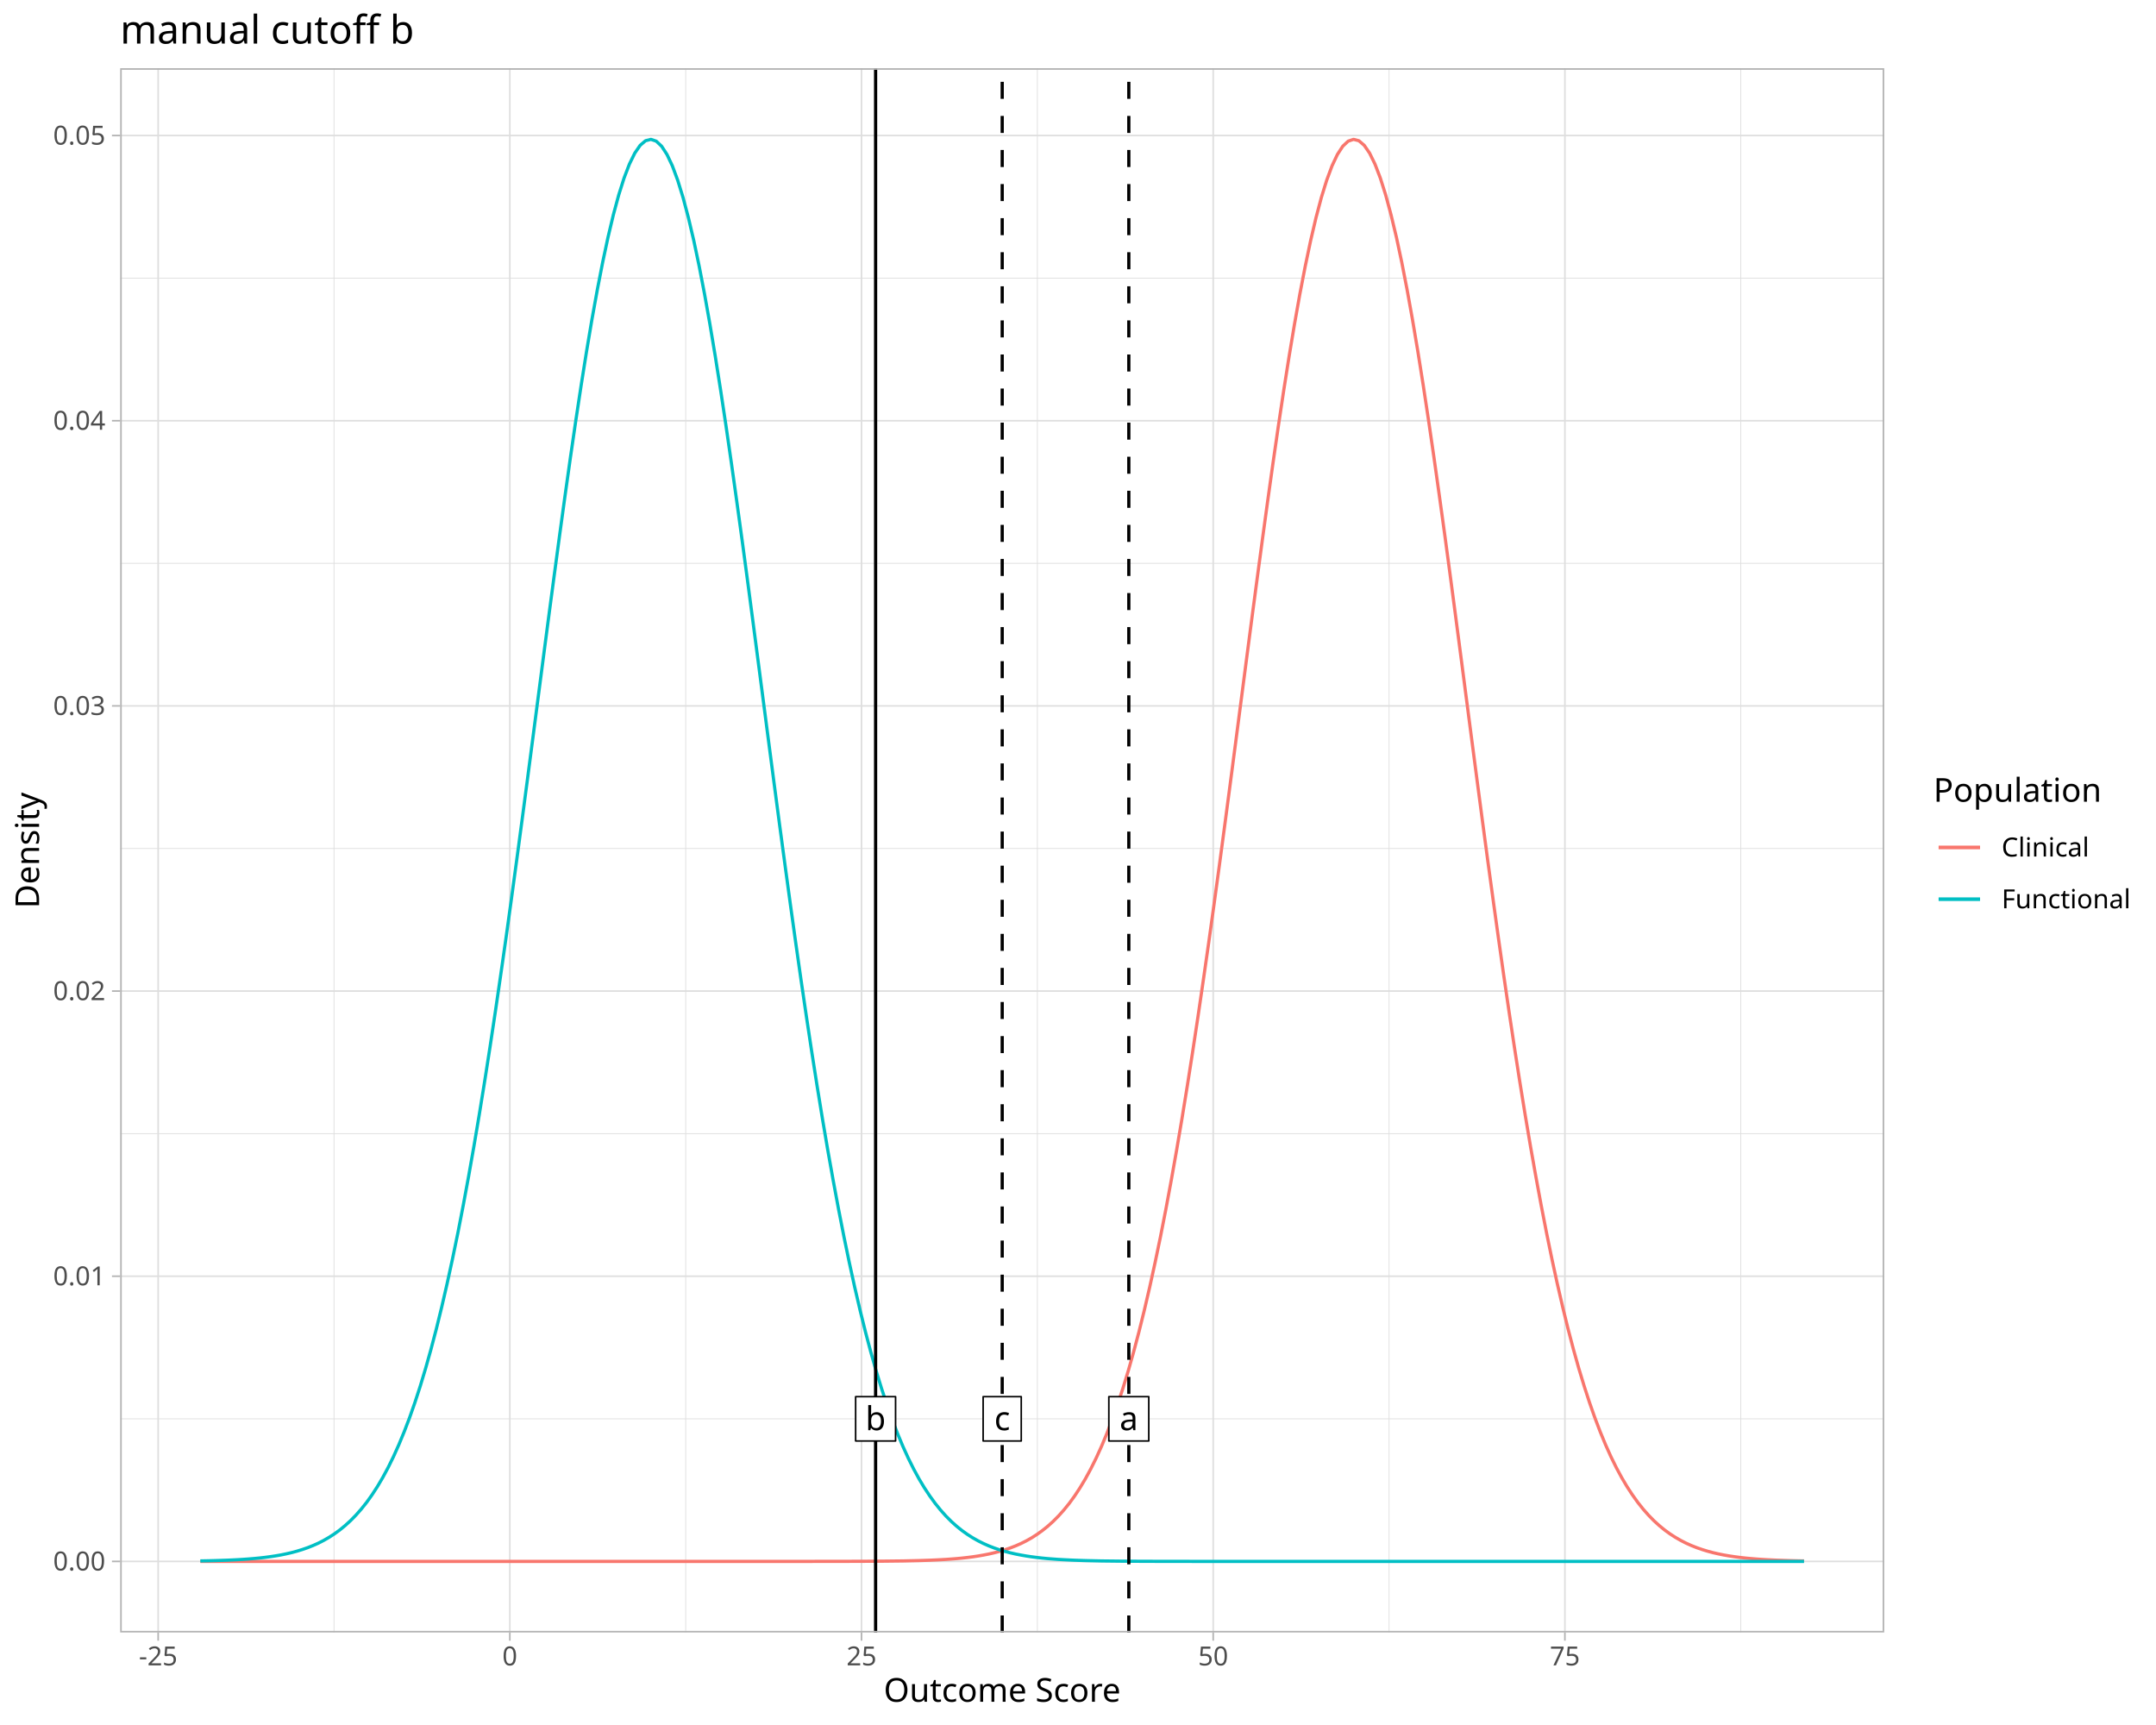
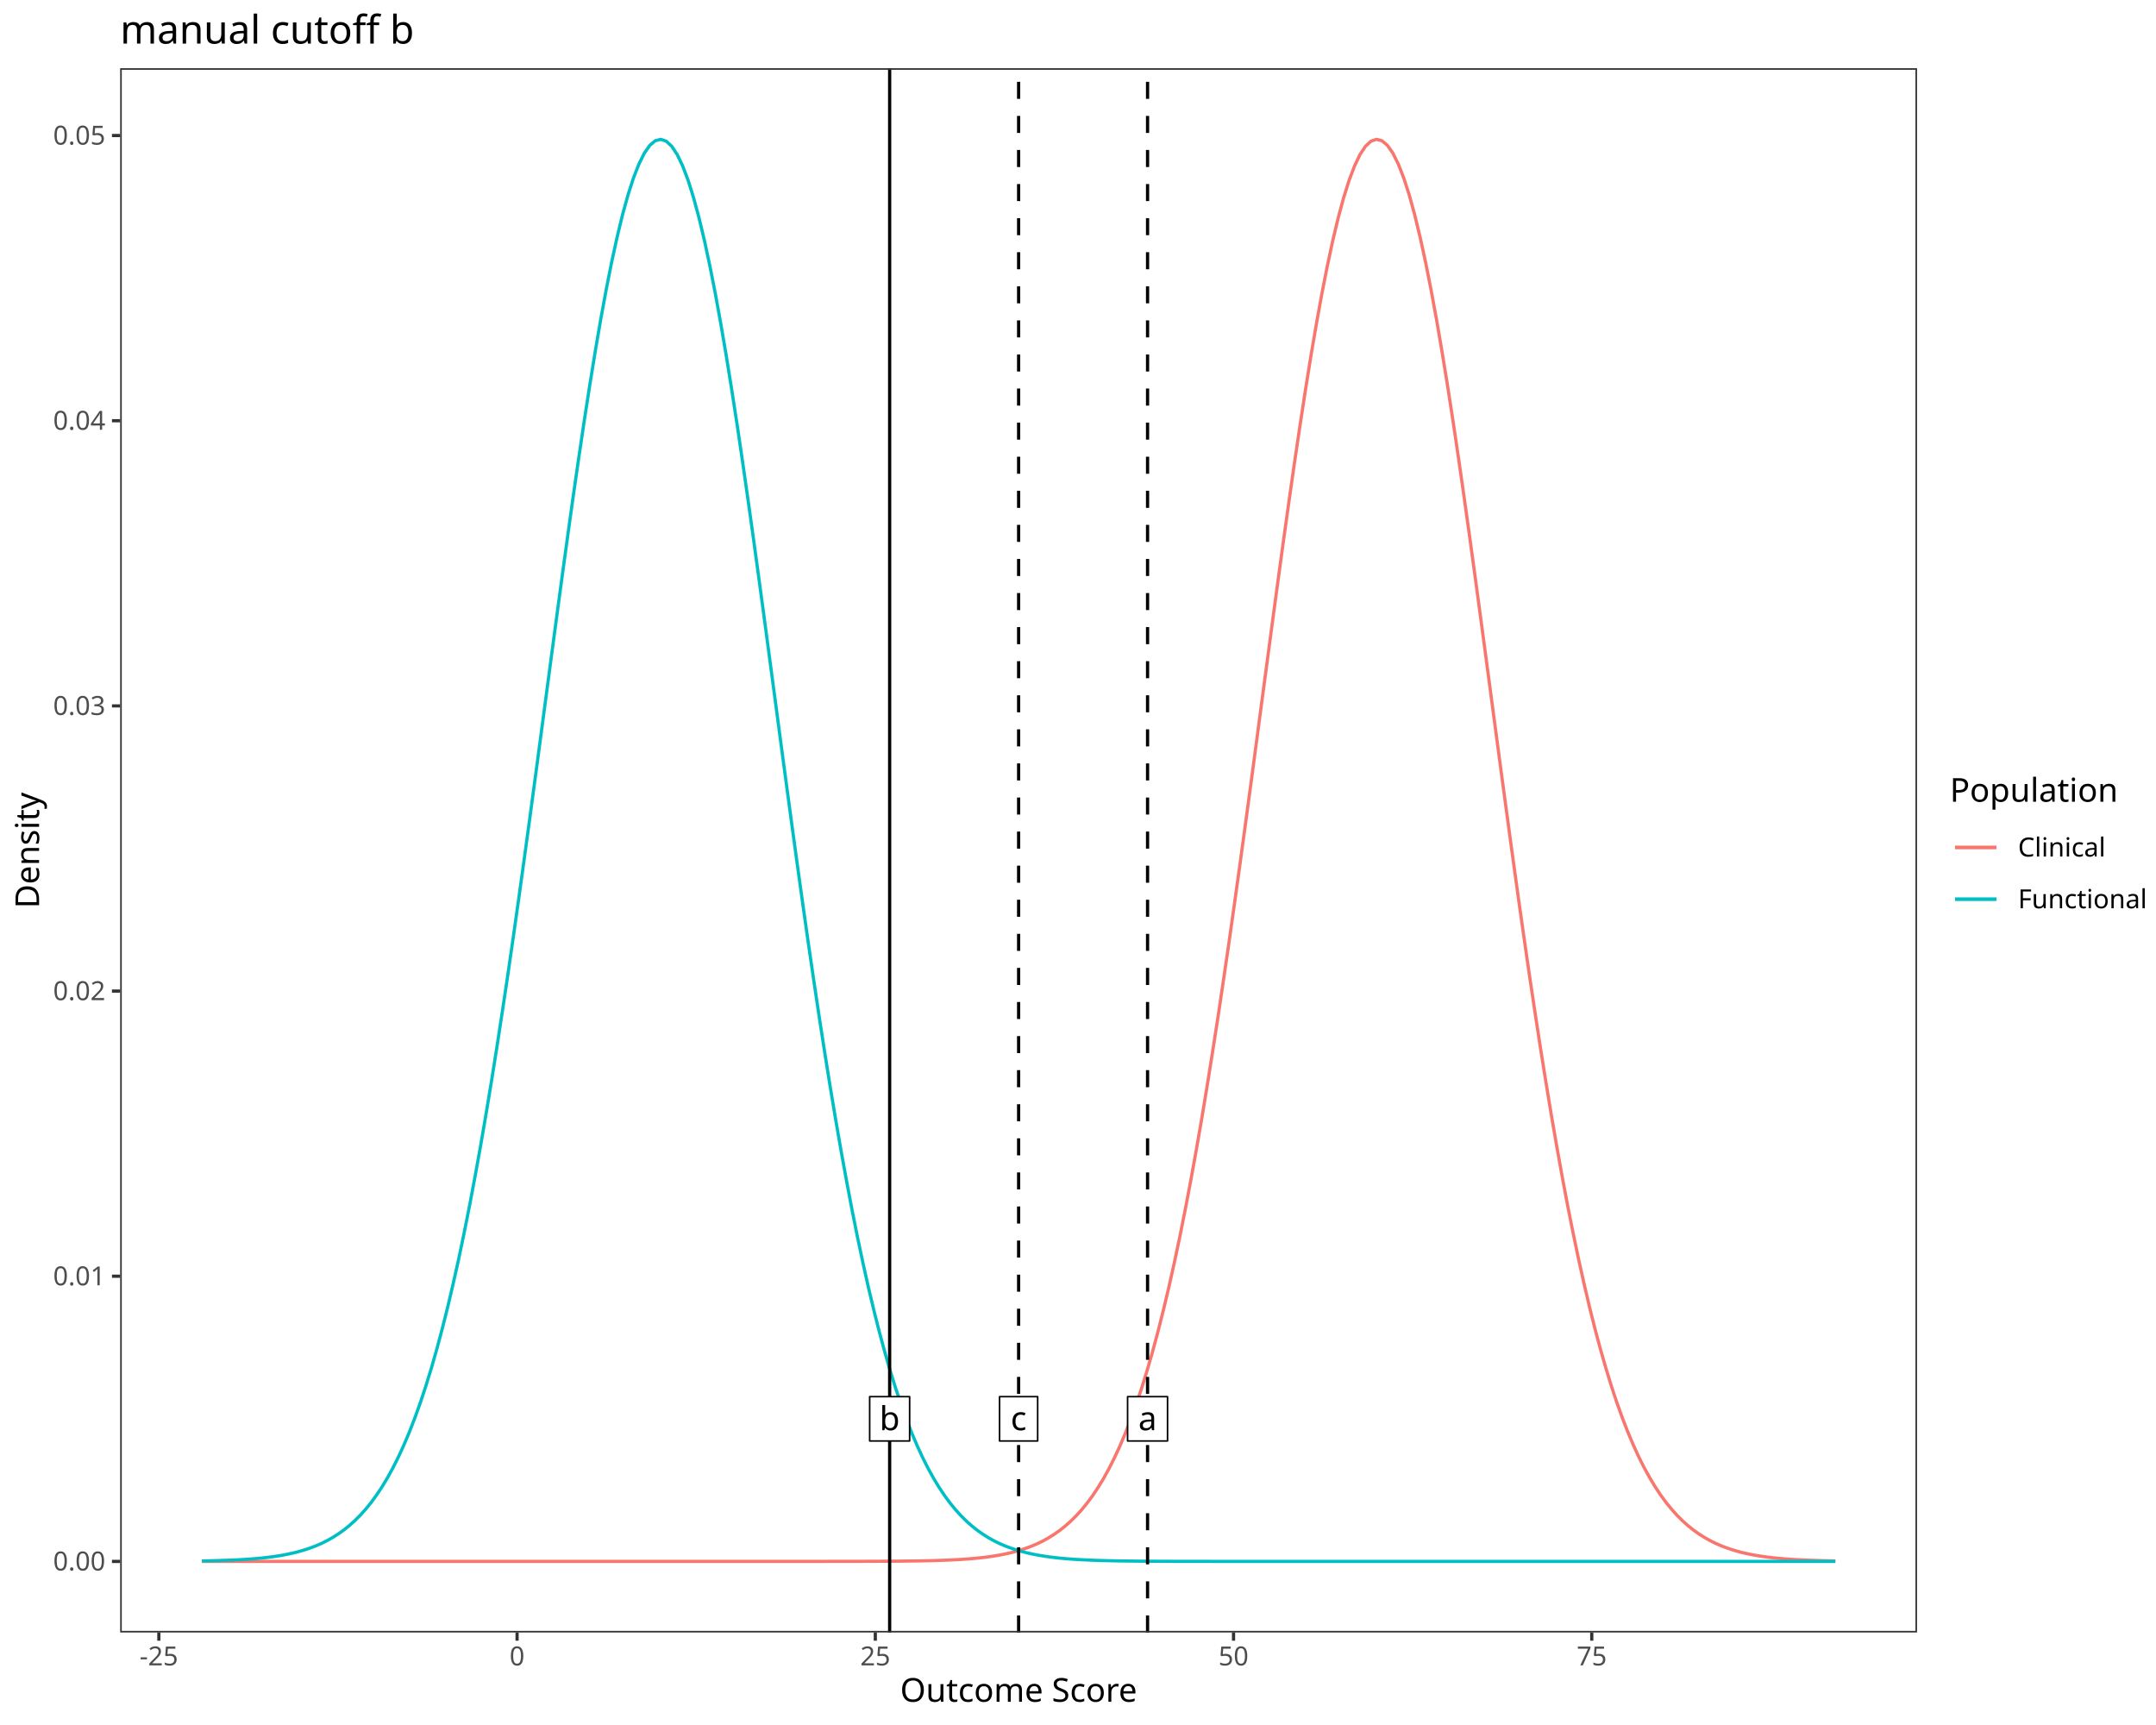
<svg xmlns="http://www.w3.org/2000/svg" class="svglite" data-engine-version="2.0" width="720.00pt" height="576.00pt" viewBox="0 0 720.00 576.00">
  <defs>
    <style type="text/css">
    .svglite line, .svglite polyline, .svglite polygon, .svglite path, .svglite rect, .svglite circle {
      fill: none;
      stroke: #000000;
      stroke-linecap: round;
      stroke-linejoin: round;
      stroke-miterlimit: 10.00;
    }
  </style>
  </defs>
  <rect width="100%" height="100%" style="stroke: none; fill: #FFFFFF;" />
  <defs>
    <clipPath id="cpMC4wMHw3MjAuMDB8MC4wMHw1NzYuMDA=">
      <rect x="0.00" y="0.00" width="720.00" height="576.00" />
    </clipPath>
  </defs>
  <g clip-path="url(#cpMC4wMHw3MjAuMDB8MC4wMHw1NzYuMDA=)">
    <rect x="0.00" y="0.00" width="720.00" height="576.00" style="stroke-width: 1.07; stroke: #FFFFFF; fill: #FFFFFF;" />
  </g>
  <defs>
-     <clipPath id="cpNDAuMTN8NjI5LjI0fDIyLjc4fDU0NS4xMQ==">
-       <rect x="40.13" y="22.78" width="589.11" height="522.33" />
+     <clipPath id="cpNDAuMTN8NjQwLjIwfDIyLjc4fDU0NS4xMQ==">
+       <rect x="40.13" y="22.78" width="600.07" height="522.33" />
    </clipPath>
  </defs>
-   <g clip-path="url(#cpNDAuMTN8NjI5LjI0fDIyLjc4fDU0NS4xMQ==)">
-     <rect x="40.13" y="22.78" width="589.11" height="522.33" style="stroke-width: 1.07; stroke: none; fill: #FFFFFF;" />
-     <polyline points="40.13,473.76 629.24,473.76 " style="stroke-width: 0.27; stroke: #DEDEDE; stroke-linecap: butt;" />
-     <polyline points="40.13,378.54 629.24,378.54 " style="stroke-width: 0.27; stroke: #DEDEDE; stroke-linecap: butt;" />
-     <polyline points="40.13,283.32 629.24,283.32 " style="stroke-width: 0.27; stroke: #DEDEDE; stroke-linecap: butt;" />
-     <polyline points="40.13,188.10 629.24,188.10 " style="stroke-width: 0.27; stroke: #DEDEDE; stroke-linecap: butt;" />
-     <polyline points="40.13,92.87 629.24,92.87 " style="stroke-width: 0.27; stroke: #DEDEDE; stroke-linecap: butt;" />
-     <polyline points="111.54,545.11 111.54,22.78 " style="stroke-width: 0.27; stroke: #DEDEDE; stroke-linecap: butt;" />
-     <polyline points="228.99,545.11 228.99,22.78 " style="stroke-width: 0.27; stroke: #DEDEDE; stroke-linecap: butt;" />
-     <polyline points="346.43,545.11 346.43,22.78 " style="stroke-width: 0.27; stroke: #DEDEDE; stroke-linecap: butt;" />
-     <polyline points="463.88,545.11 463.88,22.78 " style="stroke-width: 0.27; stroke: #DEDEDE; stroke-linecap: butt;" />
-     <polyline points="581.32,545.11 581.32,22.78 " style="stroke-width: 0.27; stroke: #DEDEDE; stroke-linecap: butt;" />
-     <polyline points="40.13,521.37 629.24,521.37 " style="stroke-width: 0.53; stroke: #DEDEDE; stroke-linecap: butt;" />
-     <polyline points="40.13,426.15 629.24,426.15 " style="stroke-width: 0.53; stroke: #DEDEDE; stroke-linecap: butt;" />
-     <polyline points="40.13,330.93 629.24,330.93 " style="stroke-width: 0.53; stroke: #DEDEDE; stroke-linecap: butt;" />
-     <polyline points="40.13,235.71 629.24,235.71 " style="stroke-width: 0.53; stroke: #DEDEDE; stroke-linecap: butt;" />
-     <polyline points="40.13,140.49 629.24,140.49 " style="stroke-width: 0.53; stroke: #DEDEDE; stroke-linecap: butt;" />
-     <polyline points="40.13,45.26 629.24,45.26 " style="stroke-width: 0.53; stroke: #DEDEDE; stroke-linecap: butt;" />
-     <polyline points="52.82,545.11 52.82,22.78 " style="stroke-width: 0.53; stroke: #DEDEDE; stroke-linecap: butt;" />
-     <polyline points="170.26,545.11 170.26,22.78 " style="stroke-width: 0.53; stroke: #DEDEDE; stroke-linecap: butt;" />
-     <polyline points="287.71,545.11 287.71,22.78 " style="stroke-width: 0.53; stroke: #DEDEDE; stroke-linecap: butt;" />
-     <polyline points="405.15,545.11 405.15,22.78 " style="stroke-width: 0.53; stroke: #DEDEDE; stroke-linecap: butt;" />
-     <polyline points="522.60,545.11 522.60,22.78 " style="stroke-width: 0.53; stroke: #DEDEDE; stroke-linecap: butt;" />
-     <polyline points="66.91,521.37 68.70,521.37 70.49,521.37 72.28,521.37 74.07,521.37 75.87,521.37 77.66,521.37 79.45,521.37 81.24,521.37 83.03,521.37 84.82,521.37 86.61,521.37 88.40,521.37 90.20,521.37 91.99,521.37 93.78,521.37 95.57,521.37 97.36,521.37 99.15,521.37 100.94,521.37 102.73,521.37 104.52,521.37 106.32,521.37 108.11,521.37 109.90,521.37 111.69,521.37 113.48,521.37 115.27,521.37 117.06,521.37 118.85,521.37 120.64,521.37 122.44,521.37 124.23,521.37 126.02,521.37 127.81,521.37 129.60,521.37 131.39,521.37 133.18,521.37 134.97,521.37 136.77,521.37 138.56,521.37 140.35,521.37 142.14,521.37 143.93,521.37 145.72,521.37 147.51,521.37 149.30,521.37 151.09,521.37 152.89,521.37 154.68,521.37 156.47,521.37 158.26,521.37 160.05,521.37 161.84,521.37 163.63,521.37 165.42,521.37 167.21,521.37 169.01,521.37 170.80,521.37 172.59,521.37 174.38,521.37 176.17,521.37 177.96,521.37 179.75,521.37 181.54,521.37 183.33,521.37 185.13,521.37 186.92,521.37 188.71,521.37 190.50,521.37 192.29,521.37 194.08,521.37 195.87,521.37 197.66,521.37 199.46,521.37 201.25,521.37 203.04,521.37 204.83,521.37 206.62,521.37 208.41,521.37 210.20,521.37 211.99,521.37 213.78,521.37 215.58,521.37 217.37,521.37 219.16,521.37 220.95,521.37 222.74,521.37 224.53,521.37 226.32,521.37 228.11,521.37 229.90,521.37 231.70,521.37 233.49,521.37 235.28,521.37 237.07,521.37 238.86,521.37 240.65,521.37 242.44,521.37 244.23,521.37 246.02,521.37 247.82,521.37 249.61,521.37 251.40,521.37 253.19,521.37 254.98,521.37 256.77,521.37 258.56,521.37 260.35,521.37 262.15,521.37 263.94,521.37 265.73,521.37 267.52,521.37 269.31,521.37 271.10,521.37 272.89,521.36 274.68,521.36 276.47,521.36 278.27,521.36 280.06,521.36 281.85,521.35 283.64,521.35 285.43,521.34 287.22,521.34 289.01,521.33 290.80,521.32 292.59,521.31 294.39,521.30 296.18,521.28 297.97,521.26 299.76,521.24 301.55,521.22 303.34,521.18 305.13,521.14 306.92,521.10 308.71,521.04 310.51,520.98 312.30,520.90 314.09,520.81 315.88,520.71 317.67,520.58 319.46,520.44 321.25,520.27 323.04,520.07 324.84,519.84 326.63,519.57 328.42,519.26 330.21,518.91 332.00,518.50 333.79,518.03 335.58,517.50 337.37,516.88 339.16,516.19 340.96,515.40 342.75,514.50 344.54,513.49 346.33,512.34 348.12,511.06 349.91,509.62 351.70,508.01 353.49,506.21 355.28,504.21 357.08,501.99 358.87,499.53 360.66,496.81 362.45,493.83 364.24,490.54 366.03,486.95 367.82,483.02 369.61,478.74 371.40,474.09 373.20,469.05 374.99,463.61 376.78,457.75 378.57,451.45 380.36,444.70 382.15,437.49 383.94,429.81 385.73,421.65 387.53,413.02 389.32,403.90 391.11,394.30 392.90,384.23 394.69,373.71 396.48,362.73 398.27,351.32 400.06,339.51 401.85,327.31 403.65,314.77 405.44,301.92 407.23,288.80 409.02,275.45 410.81,261.93 412.60,248.28 414.39,234.56 416.18,220.85 417.97,207.19 419.77,193.65 421.56,180.31 423.35,167.23 425.14,154.48 426.93,142.13 428.72,130.26 430.51,118.93 432.30,108.22 434.09,98.18 435.89,88.88 437.68,80.38 439.47,72.73 441.26,65.98 443.05,60.19 444.84,55.37 446.63,51.58 448.42,48.83 450.22,47.14 452.01,46.53 453.80,46.99 455.59,48.53 457.38,51.13 459.17,54.78 460.96,59.45 462.75,65.11 464.54,71.73 466.34,79.25 468.13,87.64 469.92,96.83 471.71,106.77 473.50,117.39 475.29,128.64 477.08,140.44 478.87,152.72 480.66,165.42 482.46,178.45 484.25,191.77 486.04,205.28 487.83,218.92 489.62,232.64 491.41,246.36 493.20,260.02 494.99,273.56 496.78,286.94 498.58,300.09 500.37,312.99 502.16,325.57 503.95,337.82 505.74,349.69 507.53,361.15 509.32,372.19 511.11,382.78 512.91,392.92 514.70,402.58 516.49,411.77 518.28,420.47 520.07,428.69 521.86,436.44 523.65,443.72 525.44,450.53 527.23,456.89 529.03,462.82 530.82,468.32 532.61,473.41 534.40,478.11 536.19,482.44 537.98,486.42 539.77,490.06 541.56,493.38 543.35,496.41 545.15,499.16 546.94,501.66 548.73,503.91 550.52,505.94 552.31,507.77 554.10,509.40 555.89,510.87 557.68,512.17 559.48,513.33 561.27,514.36 563.06,515.28 564.85,516.08 566.64,516.79 568.43,517.41 570.22,517.96 572.01,518.44 573.80,518.85 575.60,519.22 577.39,519.53 579.18,519.80 580.97,520.04 582.76,520.24 584.55,520.41 586.34,520.56 588.13,520.69 589.92,520.80 591.72,520.89 593.51,520.97 595.30,521.03 597.09,521.09 598.88,521.14 600.67,521.18 602.46,521.21 " style="stroke-width: 1.07; stroke: #F8766D; stroke-linecap: butt;" />
-     <polyline points="66.91,521.21 68.70,521.18 70.49,521.14 72.28,521.09 74.07,521.03 75.87,520.97 77.66,520.89 79.45,520.80 81.24,520.69 83.03,520.56 84.82,520.41 86.61,520.24 88.40,520.04 90.20,519.80 91.99,519.53 93.78,519.22 95.57,518.85 97.36,518.44 99.15,517.96 100.94,517.41 102.73,516.79 104.52,516.08 106.32,515.28 108.11,514.36 109.90,513.33 111.69,512.17 113.48,510.87 115.27,509.40 117.06,507.77 118.85,505.94 120.64,503.91 122.44,501.66 124.23,499.16 126.02,496.41 127.81,493.38 129.60,490.06 131.39,486.42 133.18,482.44 134.97,478.11 136.77,473.41 138.56,468.32 140.35,462.82 142.14,456.89 143.93,450.53 145.72,443.72 147.51,436.44 149.30,428.69 151.09,420.47 152.89,411.77 154.68,402.58 156.47,392.92 158.26,382.78 160.05,372.19 161.84,361.15 163.63,349.69 165.42,337.82 167.21,325.57 169.01,312.99 170.80,300.09 172.59,286.94 174.38,273.56 176.17,260.02 177.96,246.36 179.75,232.64 181.54,218.92 183.33,205.28 185.13,191.77 186.92,178.45 188.71,165.42 190.50,152.72 192.29,140.44 194.08,128.64 195.87,117.39 197.66,106.77 199.46,96.83 201.25,87.64 203.04,79.25 204.83,71.73 206.62,65.11 208.41,59.45 210.20,54.78 211.99,51.13 213.78,48.53 215.58,46.99 217.37,46.53 219.16,47.14 220.95,48.83 222.74,51.58 224.53,55.37 226.32,60.19 228.11,65.98 229.90,72.73 231.70,80.38 233.49,88.88 235.28,98.18 237.07,108.22 238.86,118.93 240.65,130.26 242.44,142.13 244.23,154.48 246.02,167.23 247.82,180.31 249.61,193.65 251.40,207.19 253.19,220.85 254.98,234.56 256.77,248.28 258.56,261.93 260.35,275.45 262.15,288.80 263.94,301.92 265.73,314.77 267.52,327.31 269.31,339.51 271.10,351.32 272.89,362.73 274.68,373.71 276.47,384.23 278.27,394.30 280.06,403.90 281.85,413.02 283.64,421.65 285.43,429.81 287.22,437.49 289.01,444.70 290.80,451.45 292.59,457.75 294.39,463.61 296.18,469.05 297.97,474.09 299.76,478.74 301.55,483.02 303.34,486.95 305.13,490.54 306.92,493.83 308.71,496.81 310.51,499.53 312.30,501.99 314.09,504.21 315.88,506.21 317.67,508.01 319.46,509.62 321.25,511.06 323.04,512.34 324.84,513.49 326.63,514.50 328.42,515.40 330.21,516.19 332.00,516.88 333.79,517.50 335.58,518.03 337.37,518.50 339.16,518.91 340.96,519.26 342.75,519.57 344.54,519.84 346.33,520.07 348.12,520.27 349.91,520.44 351.70,520.58 353.49,520.71 355.28,520.81 357.08,520.90 358.87,520.98 360.66,521.04 362.45,521.10 364.24,521.14 366.03,521.18 367.82,521.22 369.61,521.24 371.40,521.26 373.20,521.28 374.99,521.30 376.78,521.31 378.57,521.32 380.36,521.33 382.15,521.34 383.94,521.34 385.73,521.35 387.53,521.35 389.32,521.36 391.11,521.36 392.90,521.36 394.69,521.36 396.48,521.36 398.27,521.37 400.06,521.37 401.85,521.37 403.65,521.37 405.44,521.37 407.23,521.37 409.02,521.37 410.81,521.37 412.60,521.37 414.39,521.37 416.18,521.37 417.97,521.37 419.77,521.37 421.56,521.37 423.35,521.37 425.14,521.37 426.93,521.37 428.72,521.37 430.51,521.37 432.30,521.37 434.09,521.37 435.89,521.37 437.68,521.37 439.47,521.37 441.26,521.37 443.05,521.37 444.84,521.37 446.63,521.37 448.42,521.37 450.22,521.37 452.01,521.37 453.80,521.37 455.59,521.37 457.38,521.37 459.17,521.37 460.96,521.37 462.75,521.37 464.54,521.37 466.34,521.37 468.13,521.37 469.92,521.37 471.71,521.37 473.50,521.37 475.29,521.37 477.08,521.37 478.87,521.37 480.66,521.37 482.46,521.37 484.25,521.37 486.04,521.37 487.83,521.37 489.62,521.37 491.41,521.37 493.20,521.37 494.99,521.37 496.78,521.37 498.58,521.37 500.37,521.37 502.16,521.37 503.95,521.37 505.74,521.37 507.53,521.37 509.32,521.37 511.11,521.37 512.91,521.37 514.70,521.37 516.49,521.37 518.28,521.37 520.07,521.37 521.86,521.37 523.65,521.37 525.44,521.37 527.23,521.37 529.03,521.37 530.82,521.37 532.61,521.37 534.40,521.37 536.19,521.37 537.98,521.37 539.77,521.37 541.56,521.37 543.35,521.37 545.15,521.37 546.94,521.37 548.73,521.37 550.52,521.37 552.31,521.37 554.10,521.37 555.89,521.37 557.68,521.37 559.48,521.37 561.27,521.37 563.06,521.37 564.85,521.37 566.64,521.37 568.43,521.37 570.22,521.37 572.01,521.37 573.80,521.37 575.60,521.37 577.39,521.37 579.18,521.37 580.97,521.37 582.76,521.37 584.55,521.37 586.34,521.37 588.13,521.37 589.92,521.37 591.72,521.37 593.51,521.37 595.30,521.37 597.09,521.37 598.88,521.37 600.67,521.37 602.46,521.37 " style="stroke-width: 1.07; stroke: #00BFC4; stroke-linecap: butt;" />
-     <line x1="376.97" y1="545.11" x2="376.97" y2="22.78" style="stroke-width: 1.07; stroke-dasharray: 5.69,5.69; stroke-linecap: butt;" />
-     <line x1="292.41" y1="545.11" x2="292.41" y2="22.78" style="stroke-width: 1.07; stroke-linecap: butt;" />
-     <line x1="334.69" y1="545.11" x2="334.69" y2="22.78" style="stroke-width: 1.07; stroke-dasharray: 5.69,5.69; stroke-linecap: butt;" />
-     <polygon points="370.30,481.16 383.64,481.16 383.64,481.16 383.64,481.16 383.64,481.16 383.64,481.16 383.64,481.16 383.64,481.16 383.64,481.16 383.64,481.16 383.64,481.16 383.64,481.16 383.64,481.16 383.64,481.16 383.64,466.36 383.64,466.36 383.64,466.36 383.64,466.36 383.64,466.36 383.64,466.36 383.64,466.36 383.64,466.36 383.64,466.36 383.64,466.36 383.64,466.36 383.64,466.36 370.30,466.36 370.30,466.36 370.30,466.36 370.30,466.36 370.30,466.36 370.30,466.36 370.30,466.36 370.30,466.36 370.30,466.36 370.30,466.36 370.30,466.36 370.30,466.36 370.30,466.36 370.30,481.16 370.30,481.16 370.30,481.16 370.30,481.16 370.30,481.16 370.30,481.16 370.30,481.16 370.30,481.16 370.30,481.16 370.30,481.16 370.30,481.16 370.30,481.16 " style="stroke-width: 0.53; fill: #FFFFFF;" />
-     <text x="376.97" y="477.56" text-anchor="middle" style="font-size: 11.04px; font-family: sans;" textLength="6.14px" lengthAdjust="spacingAndGlyphs">a</text>
-     <polygon points="285.74,481.16 299.08,481.16 299.08,481.16 299.08,481.16 299.08,481.16 299.08,481.16 299.08,481.16 299.08,481.16 299.08,481.16 299.08,481.16 299.08,481.16 299.08,481.16 299.08,481.16 299.08,481.16 299.08,466.36 299.08,466.36 299.08,466.36 299.08,466.36 299.08,466.36 299.08,466.36 299.08,466.36 299.08,466.36 299.08,466.36 299.08,466.36 299.08,466.36 299.08,466.36 285.74,466.36 285.74,466.36 285.74,466.36 285.74,466.36 285.74,466.36 285.74,466.36 285.74,466.36 285.74,466.36 285.74,466.36 285.74,466.36 285.74,466.36 285.74,466.36 285.74,466.36 285.74,481.16 285.74,481.16 285.74,481.16 285.74,481.16 285.74,481.16 285.74,481.16 285.74,481.16 285.74,481.16 285.74,481.16 285.74,481.16 285.74,481.16 285.74,481.16 " style="stroke-width: 0.53; fill: #FFFFFF;" />
-     <text x="292.41" y="477.56" text-anchor="middle" style="font-size: 11.04px; font-family: sans;" textLength="6.14px" lengthAdjust="spacingAndGlyphs">b</text>
-     <polygon points="328.32,481.16 341.05,481.16 341.05,481.16 341.05,481.16 341.05,481.16 341.05,481.16 341.05,481.16 341.05,481.16 341.05,481.16 341.05,481.16 341.05,481.16 341.05,481.16 341.05,481.16 341.05,481.16 341.05,466.36 341.05,466.36 341.05,466.36 341.05,466.36 341.05,466.36 341.05,466.36 341.05,466.36 341.05,466.36 341.05,466.36 341.05,466.36 341.05,466.36 341.05,466.36 328.32,466.36 328.32,466.36 328.32,466.36 328.32,466.36 328.32,466.36 328.32,466.36 328.32,466.36 328.32,466.36 328.32,466.36 328.32,466.36 328.32,466.36 328.32,466.36 328.32,466.36 328.32,481.16 328.32,481.16 328.32,481.16 328.32,481.16 328.32,481.16 328.32,481.16 328.32,481.16 328.32,481.16 328.32,481.16 328.32,481.16 328.32,481.16 328.32,481.16 " style="stroke-width: 0.53; fill: #FFFFFF;" />
-     <text x="334.69" y="477.56" text-anchor="middle" style="font-size: 11.04px; font-family: sans;" textLength="5.52px" lengthAdjust="spacingAndGlyphs">c</text>
-     <rect x="40.13" y="22.78" width="589.11" height="522.33" style="stroke-width: 1.07; stroke: #B3B3B3;" />
+   <g clip-path="url(#cpNDAuMTN8NjQwLjIwfDIyLjc4fDU0NS4xMQ==)">
+     <rect x="40.13" y="22.78" width="600.07" height="522.33" style="stroke-width: 1.07; stroke: none; fill: #FFFFFF;" />
+     <polyline points="67.41,521.37 69.23,521.37 71.06,521.37 72.88,521.37 74.71,521.37 76.53,521.37 78.36,521.37 80.18,521.37 82.00,521.37 83.83,521.37 85.65,521.37 87.48,521.37 89.30,521.37 91.13,521.37 92.95,521.37 94.78,521.37 96.60,521.37 98.42,521.37 100.25,521.37 102.07,521.37 103.90,521.37 105.72,521.37 107.55,521.37 109.37,521.37 111.20,521.37 113.02,521.37 114.84,521.37 116.67,521.37 118.49,521.37 120.32,521.37 122.14,521.37 123.97,521.37 125.79,521.37 127.62,521.37 129.44,521.37 131.26,521.37 133.09,521.37 134.91,521.37 136.74,521.37 138.56,521.37 140.39,521.37 142.21,521.37 144.04,521.37 145.86,521.37 147.68,521.37 149.51,521.37 151.33,521.37 153.16,521.37 154.98,521.37 156.81,521.37 158.63,521.37 160.46,521.37 162.28,521.37 164.11,521.37 165.93,521.37 167.75,521.37 169.58,521.37 171.40,521.37 173.23,521.37 175.05,521.37 176.88,521.37 178.70,521.37 180.53,521.37 182.35,521.37 184.17,521.37 186.00,521.37 187.82,521.37 189.65,521.37 191.47,521.37 193.30,521.37 195.12,521.37 196.95,521.37 198.77,521.37 200.59,521.37 202.42,521.37 204.24,521.37 206.07,521.37 207.89,521.37 209.72,521.37 211.54,521.37 213.37,521.37 215.19,521.37 217.01,521.37 218.84,521.37 220.66,521.37 222.49,521.37 224.31,521.37 226.14,521.37 227.96,521.37 229.79,521.37 231.61,521.37 233.43,521.37 235.26,521.37 237.08,521.37 238.91,521.37 240.73,521.37 242.56,521.37 244.38,521.37 246.21,521.37 248.03,521.37 249.85,521.37 251.68,521.37 253.50,521.37 255.33,521.37 257.15,521.37 258.98,521.37 260.80,521.37 262.63,521.37 264.45,521.37 266.28,521.37 268.10,521.37 269.92,521.37 271.75,521.37 273.57,521.37 275.40,521.37 277.22,521.36 279.05,521.36 280.87,521.36 282.70,521.36 284.52,521.36 286.34,521.35 288.17,521.35 289.99,521.34 291.82,521.34 293.64,521.33 295.47,521.32 297.29,521.31 299.12,521.30 300.94,521.28 302.76,521.26 304.59,521.24 306.41,521.22 308.24,521.18 310.06,521.14 311.89,521.10 313.71,521.04 315.54,520.98 317.36,520.90 319.18,520.81 321.01,520.71 322.83,520.58 324.66,520.44 326.48,520.27 328.31,520.07 330.13,519.84 331.96,519.57 333.78,519.26 335.60,518.91 337.43,518.50 339.25,518.03 341.08,517.50 342.90,516.88 344.73,516.19 346.55,515.40 348.38,514.50 350.20,513.49 352.02,512.34 353.85,511.06 355.67,509.62 357.50,508.01 359.32,506.21 361.15,504.21 362.97,501.99 364.80,499.53 366.62,496.81 368.45,493.83 370.27,490.54 372.09,486.95 373.92,483.02 375.74,478.74 377.57,474.09 379.39,469.05 381.22,463.61 383.04,457.75 384.87,451.45 386.69,444.70 388.51,437.49 390.34,429.81 392.16,421.65 393.99,413.02 395.81,403.90 397.64,394.30 399.46,384.23 401.29,373.71 403.11,362.73 404.93,351.32 406.76,339.51 408.58,327.31 410.41,314.77 412.23,301.92 414.06,288.80 415.88,275.45 417.71,261.93 419.53,248.28 421.35,234.56 423.18,220.85 425.00,207.19 426.83,193.65 428.65,180.31 430.48,167.23 432.30,154.48 434.13,142.13 435.95,130.26 437.77,118.93 439.60,108.22 441.42,98.18 443.25,88.88 445.07,80.38 446.90,72.73 448.72,65.98 450.55,60.19 452.37,55.37 454.19,51.58 456.02,48.83 457.84,47.14 459.67,46.53 461.49,46.99 463.32,48.53 465.14,51.13 466.97,54.78 468.79,59.45 470.62,65.11 472.44,71.73 474.26,79.25 476.09,87.64 477.91,96.83 479.74,106.77 481.56,117.39 483.39,128.64 485.21,140.44 487.04,152.72 488.86,165.42 490.68,178.45 492.51,191.77 494.33,205.28 496.16,218.92 497.98,232.64 499.81,246.36 501.63,260.02 503.46,273.56 505.28,286.94 507.10,300.09 508.93,312.99 510.75,325.57 512.58,337.82 514.40,349.69 516.23,361.15 518.05,372.19 519.88,382.78 521.70,392.92 523.52,402.58 525.35,411.77 527.17,420.47 529.00,428.69 530.82,436.44 532.65,443.72 534.47,450.53 536.30,456.89 538.12,462.82 539.94,468.32 541.77,473.41 543.59,478.11 545.42,482.44 547.24,486.42 549.07,490.06 550.89,493.38 552.72,496.41 554.54,499.16 556.36,501.66 558.19,503.91 560.01,505.94 561.84,507.77 563.66,509.40 565.49,510.87 567.31,512.17 569.14,513.33 570.96,514.36 572.79,515.28 574.61,516.08 576.43,516.79 578.26,517.41 580.08,517.96 581.91,518.44 583.73,518.85 585.56,519.22 587.38,519.53 589.21,519.80 591.03,520.04 592.85,520.24 594.68,520.41 596.50,520.56 598.33,520.69 600.15,520.80 601.98,520.89 603.80,520.97 605.63,521.03 607.45,521.09 609.27,521.14 611.10,521.18 612.92,521.21 " style="stroke-width: 1.07; stroke: #F8766D; stroke-linecap: butt;" />
+     <polyline points="67.41,521.21 69.23,521.18 71.06,521.14 72.88,521.09 74.71,521.03 76.53,520.97 78.36,520.89 80.18,520.80 82.00,520.69 83.83,520.56 85.65,520.41 87.48,520.24 89.30,520.04 91.13,519.80 92.95,519.53 94.78,519.22 96.60,518.85 98.42,518.44 100.25,517.96 102.07,517.41 103.90,516.79 105.72,516.08 107.55,515.28 109.37,514.36 111.20,513.33 113.02,512.17 114.84,510.87 116.67,509.40 118.49,507.77 120.32,505.94 122.14,503.91 123.97,501.66 125.79,499.16 127.62,496.41 129.44,493.38 131.26,490.06 133.09,486.42 134.91,482.44 136.74,478.11 138.56,473.41 140.39,468.32 142.21,462.82 144.04,456.89 145.86,450.53 147.68,443.72 149.51,436.44 151.33,428.69 153.16,420.47 154.98,411.77 156.81,402.58 158.63,392.92 160.46,382.78 162.28,372.19 164.11,361.15 165.93,349.69 167.75,337.82 169.58,325.57 171.40,312.99 173.23,300.09 175.05,286.94 176.88,273.56 178.70,260.02 180.53,246.36 182.35,232.64 184.17,218.92 186.00,205.28 187.82,191.77 189.65,178.45 191.47,165.42 193.30,152.72 195.12,140.44 196.95,128.64 198.77,117.39 200.59,106.77 202.42,96.83 204.24,87.64 206.07,79.25 207.89,71.73 209.72,65.11 211.54,59.45 213.37,54.78 215.19,51.13 217.01,48.53 218.84,46.99 220.66,46.53 222.49,47.14 224.31,48.83 226.14,51.58 227.96,55.37 229.79,60.19 231.61,65.98 233.43,72.73 235.26,80.38 237.08,88.88 238.91,98.18 240.73,108.22 242.56,118.93 244.38,130.26 246.21,142.13 248.03,154.48 249.85,167.23 251.68,180.31 253.50,193.65 255.33,207.19 257.15,220.85 258.98,234.56 260.80,248.28 262.63,261.93 264.45,275.45 266.28,288.80 268.10,301.92 269.92,314.77 271.75,327.31 273.57,339.51 275.40,351.32 277.22,362.73 279.05,373.71 280.87,384.23 282.70,394.30 284.52,403.90 286.34,413.02 288.17,421.65 289.99,429.81 291.82,437.49 293.64,444.70 295.47,451.45 297.29,457.75 299.12,463.61 300.94,469.05 302.76,474.09 304.59,478.74 306.41,483.02 308.24,486.95 310.06,490.54 311.89,493.83 313.71,496.81 315.54,499.53 317.36,501.99 319.18,504.21 321.01,506.21 322.83,508.01 324.66,509.62 326.48,511.06 328.31,512.34 330.13,513.49 331.96,514.50 333.78,515.40 335.60,516.19 337.43,516.88 339.25,517.50 341.08,518.03 342.90,518.50 344.73,518.91 346.55,519.26 348.38,519.57 350.20,519.84 352.02,520.07 353.85,520.27 355.67,520.44 357.50,520.58 359.32,520.71 361.15,520.81 362.97,520.90 364.80,520.98 366.62,521.04 368.45,521.10 370.27,521.14 372.09,521.18 373.92,521.22 375.74,521.24 377.57,521.26 379.39,521.28 381.22,521.30 383.04,521.31 384.87,521.32 386.69,521.33 388.51,521.34 390.34,521.34 392.16,521.35 393.99,521.35 395.81,521.36 397.64,521.36 399.46,521.36 401.29,521.36 403.11,521.36 404.93,521.37 406.76,521.37 408.58,521.37 410.41,521.37 412.23,521.37 414.06,521.37 415.88,521.37 417.71,521.37 419.53,521.37 421.35,521.37 423.18,521.37 425.00,521.37 426.83,521.37 428.65,521.37 430.48,521.37 432.30,521.37 434.13,521.37 435.95,521.37 437.77,521.37 439.60,521.37 441.42,521.37 443.25,521.37 445.07,521.37 446.90,521.37 448.72,521.37 450.55,521.37 452.37,521.37 454.19,521.37 456.02,521.37 457.84,521.37 459.67,521.37 461.49,521.37 463.32,521.37 465.14,521.37 466.97,521.37 468.79,521.37 470.62,521.37 472.44,521.37 474.26,521.37 476.09,521.37 477.91,521.37 479.74,521.37 481.56,521.37 483.39,521.37 485.21,521.37 487.04,521.37 488.86,521.37 490.68,521.37 492.51,521.37 494.33,521.37 496.16,521.37 497.98,521.37 499.81,521.37 501.63,521.37 503.46,521.37 505.28,521.37 507.10,521.37 508.93,521.37 510.75,521.37 512.58,521.37 514.40,521.37 516.23,521.37 518.05,521.37 519.88,521.37 521.70,521.37 523.52,521.37 525.35,521.37 527.17,521.37 529.00,521.37 530.82,521.37 532.65,521.37 534.47,521.37 536.30,521.37 538.12,521.37 539.94,521.37 541.77,521.37 543.59,521.37 545.42,521.37 547.24,521.37 549.07,521.37 550.89,521.37 552.72,521.37 554.54,521.37 556.36,521.37 558.19,521.37 560.01,521.37 561.84,521.37 563.66,521.37 565.49,521.37 567.31,521.37 569.14,521.37 570.96,521.37 572.79,521.37 574.61,521.37 576.43,521.37 578.26,521.37 580.08,521.37 581.91,521.37 583.73,521.37 585.56,521.37 587.38,521.37 589.21,521.37 591.03,521.37 592.85,521.37 594.68,521.37 596.50,521.37 598.33,521.37 600.15,521.37 601.98,521.37 603.80,521.37 605.63,521.37 607.45,521.37 609.27,521.37 611.10,521.37 612.92,521.37 " style="stroke-width: 1.07; stroke: #00BFC4; stroke-linecap: butt;" />
+     <line x1="383.23" y1="545.11" x2="383.23" y2="22.78" style="stroke-width: 1.07; stroke-dasharray: 5.69,5.69; stroke-linecap: butt;" />
+     <line x1="297.10" y1="545.11" x2="297.10" y2="22.78" style="stroke-width: 1.07; stroke-linecap: butt;" />
+     <line x1="340.17" y1="545.11" x2="340.17" y2="22.78" style="stroke-width: 1.07; stroke-dasharray: 5.69,5.69; stroke-linecap: butt;" />
+     <polygon points="376.56,481.16 389.90,481.16 389.90,481.16 389.90,481.16 389.90,481.16 389.90,481.16 389.90,481.16 389.90,481.16 389.90,481.16 389.90,481.16 389.90,481.16 389.90,481.16 389.90,481.16 389.90,481.16 389.90,466.36 389.90,466.36 389.90,466.36 389.90,466.36 389.90,466.36 389.90,466.36 389.90,466.36 389.90,466.36 389.90,466.36 389.90,466.36 389.90,466.36 389.90,466.36 376.56,466.36 376.56,466.36 376.56,466.36 376.56,466.36 376.56,466.36 376.56,466.36 376.56,466.36 376.56,466.36 376.56,466.36 376.56,466.36 376.56,466.36 376.56,466.36 376.56,466.36 376.56,481.16 376.56,481.16 376.56,481.16 376.56,481.16 376.56,481.16 376.56,481.16 376.56,481.16 376.56,481.16 376.56,481.16 376.56,481.16 376.56,481.16 376.56,481.16 " style="stroke-width: 0.53; fill: #FFFFFF;" />
+     <text x="383.23" y="477.56" text-anchor="middle" style="font-size: 11.04px; font-family: sans;" textLength="6.14px" lengthAdjust="spacingAndGlyphs">a</text>
+     <polygon points="290.43,481.16 303.77,481.16 303.77,481.16 303.77,481.16 303.77,481.16 303.77,481.16 303.77,481.16 303.77,481.16 303.77,481.16 303.77,481.16 303.77,481.16 303.77,481.16 303.77,481.16 303.77,481.16 303.77,466.36 303.77,466.36 303.77,466.36 303.77,466.36 303.77,466.36 303.77,466.36 303.77,466.36 303.77,466.36 303.77,466.36 303.77,466.36 303.77,466.36 303.77,466.36 290.43,466.36 290.43,466.36 290.43,466.36 290.43,466.36 290.43,466.36 290.43,466.36 290.43,466.36 290.43,466.36 290.43,466.36 290.43,466.36 290.43,466.36 290.43,466.36 290.43,466.36 290.43,481.16 290.43,481.16 290.43,481.16 290.43,481.16 290.43,481.16 290.43,481.16 290.43,481.16 290.43,481.16 290.43,481.16 290.43,481.16 290.43,481.16 290.43,481.16 " style="stroke-width: 0.53; fill: #FFFFFF;" />
+     <text x="297.10" y="477.56" text-anchor="middle" style="font-size: 11.04px; font-family: sans;" textLength="6.14px" lengthAdjust="spacingAndGlyphs">b</text>
+     <polygon points="333.80,481.16 346.53,481.16 346.53,481.16 346.53,481.16 346.53,481.16 346.53,481.16 346.53,481.16 346.53,481.16 346.53,481.16 346.53,481.16 346.53,481.16 346.53,481.16 346.53,481.16 346.53,481.16 346.53,466.36 346.53,466.36 346.53,466.36 346.53,466.36 346.53,466.36 346.53,466.36 346.53,466.36 346.53,466.36 346.53,466.36 346.53,466.36 346.53,466.36 346.53,466.36 333.80,466.36 333.80,466.36 333.80,466.36 333.80,466.36 333.80,466.36 333.80,466.36 333.80,466.36 333.80,466.36 333.80,466.36 333.80,466.36 333.80,466.36 333.80,466.36 333.80,466.36 333.80,481.16 333.80,481.16 333.80,481.16 333.80,481.16 333.80,481.16 333.80,481.16 333.80,481.16 333.80,481.16 333.80,481.16 333.80,481.16 333.80,481.16 333.80,481.16 " style="stroke-width: 0.53; fill: #FFFFFF;" />
+     <text x="340.17" y="477.56" text-anchor="middle" style="font-size: 11.04px; font-family: sans;" textLength="5.52px" lengthAdjust="spacingAndGlyphs">c</text>
+     <rect x="40.13" y="22.78" width="600.07" height="522.33" style="stroke-width: 1.07; stroke: #333333;" />
  </g>
  <g clip-path="url(#cpMC4wMHw3MjAuMDB8MC4wMHw1NzYuMDA=)">
    <text x="35.20" y="524.40" text-anchor="end" style="font-size: 8.80px; fill: #4D4D4D; font-family: sans;" textLength="17.13px" lengthAdjust="spacingAndGlyphs">0.00</text>
    <text x="35.20" y="429.18" text-anchor="end" style="font-size: 8.80px; fill: #4D4D4D; font-family: sans;" textLength="17.13px" lengthAdjust="spacingAndGlyphs">0.01</text>
    <text x="35.20" y="333.96" text-anchor="end" style="font-size: 8.80px; fill: #4D4D4D; font-family: sans;" textLength="17.13px" lengthAdjust="spacingAndGlyphs">0.02</text>
    <text x="35.20" y="238.73" text-anchor="end" style="font-size: 8.80px; fill: #4D4D4D; font-family: sans;" textLength="17.13px" lengthAdjust="spacingAndGlyphs">0.03</text>
    <text x="35.20" y="143.51" text-anchor="end" style="font-size: 8.80px; fill: #4D4D4D; font-family: sans;" textLength="17.13px" lengthAdjust="spacingAndGlyphs">0.04</text>
    <text x="35.20" y="48.29" text-anchor="end" style="font-size: 8.80px; fill: #4D4D4D; font-family: sans;" textLength="17.13px" lengthAdjust="spacingAndGlyphs">0.05</text>
-     <polyline points="37.39,521.37 40.13,521.37 " style="stroke-width: 0.53; stroke: #B3B3B3; stroke-linecap: butt;" />
-     <polyline points="37.39,426.15 40.13,426.15 " style="stroke-width: 0.53; stroke: #B3B3B3; stroke-linecap: butt;" />
-     <polyline points="37.39,330.93 40.13,330.93 " style="stroke-width: 0.53; stroke: #B3B3B3; stroke-linecap: butt;" />
-     <polyline points="37.39,235.71 40.13,235.71 " style="stroke-width: 0.53; stroke: #B3B3B3; stroke-linecap: butt;" />
-     <polyline points="37.39,140.49 40.13,140.49 " style="stroke-width: 0.53; stroke: #B3B3B3; stroke-linecap: butt;" />
-     <polyline points="37.39,45.26 40.13,45.26 " style="stroke-width: 0.53; stroke: #B3B3B3; stroke-linecap: butt;" />
-     <polyline points="52.82,547.85 52.82,545.11 " style="stroke-width: 0.53; stroke: #B3B3B3; stroke-linecap: butt;" />
-     <polyline points="170.26,547.85 170.26,545.11 " style="stroke-width: 0.53; stroke: #B3B3B3; stroke-linecap: butt;" />
-     <polyline points="287.71,547.85 287.71,545.11 " style="stroke-width: 0.53; stroke: #B3B3B3; stroke-linecap: butt;" />
-     <polyline points="405.15,547.85 405.15,545.11 " style="stroke-width: 0.53; stroke: #B3B3B3; stroke-linecap: butt;" />
-     <polyline points="522.60,547.85 522.60,545.11 " style="stroke-width: 0.53; stroke: #B3B3B3; stroke-linecap: butt;" />
-     <text x="52.82" y="556.10" text-anchor="middle" style="font-size: 8.80px; fill: #4D4D4D; font-family: sans;" textLength="12.72px" lengthAdjust="spacingAndGlyphs">-25</text>
-     <text x="170.26" y="556.10" text-anchor="middle" style="font-size: 8.80px; fill: #4D4D4D; font-family: sans;" textLength="4.89px" lengthAdjust="spacingAndGlyphs">0</text>
-     <text x="287.71" y="556.10" text-anchor="middle" style="font-size: 8.80px; fill: #4D4D4D; font-family: sans;" textLength="9.79px" lengthAdjust="spacingAndGlyphs">25</text>
-     <text x="405.15" y="556.10" text-anchor="middle" style="font-size: 8.80px; fill: #4D4D4D; font-family: sans;" textLength="9.79px" lengthAdjust="spacingAndGlyphs">50</text>
-     <text x="522.60" y="556.10" text-anchor="middle" style="font-size: 8.80px; fill: #4D4D4D; font-family: sans;" textLength="9.79px" lengthAdjust="spacingAndGlyphs">75</text>
-     <text x="334.69" y="568.24" text-anchor="middle" style="font-size: 11.00px; font-family: sans;" textLength="76.44px" lengthAdjust="spacingAndGlyphs">Outcome Score</text>
+     <polyline points="37.39,521.37 40.13,521.37 " style="stroke-width: 1.07; stroke: #333333; stroke-linecap: butt;" />
+     <polyline points="37.39,426.15 40.13,426.15 " style="stroke-width: 1.07; stroke: #333333; stroke-linecap: butt;" />
+     <polyline points="37.39,330.93 40.13,330.93 " style="stroke-width: 1.07; stroke: #333333; stroke-linecap: butt;" />
+     <polyline points="37.39,235.71 40.13,235.71 " style="stroke-width: 1.07; stroke: #333333; stroke-linecap: butt;" />
+     <polyline points="37.39,140.49 40.13,140.49 " style="stroke-width: 1.07; stroke: #333333; stroke-linecap: butt;" />
+     <polyline points="37.39,45.26 40.13,45.26 " style="stroke-width: 1.07; stroke: #333333; stroke-linecap: butt;" />
+     <polyline points="53.05,547.85 53.05,545.11 " style="stroke-width: 1.07; stroke: #333333; stroke-linecap: butt;" />
+     <polyline points="172.68,547.85 172.68,545.11 " style="stroke-width: 1.07; stroke: #333333; stroke-linecap: butt;" />
+     <polyline points="292.31,547.85 292.31,545.11 " style="stroke-width: 1.07; stroke: #333333; stroke-linecap: butt;" />
+     <polyline points="411.94,547.85 411.94,545.11 " style="stroke-width: 1.07; stroke: #333333; stroke-linecap: butt;" />
+     <polyline points="531.57,547.85 531.57,545.11 " style="stroke-width: 1.07; stroke: #333333; stroke-linecap: butt;" />
+     <text x="53.05" y="556.10" text-anchor="middle" style="font-size: 8.80px; fill: #4D4D4D; font-family: sans;" textLength="12.72px" lengthAdjust="spacingAndGlyphs">-25</text>
+     <text x="172.68" y="556.10" text-anchor="middle" style="font-size: 8.80px; fill: #4D4D4D; font-family: sans;" textLength="4.89px" lengthAdjust="spacingAndGlyphs">0</text>
+     <text x="292.31" y="556.10" text-anchor="middle" style="font-size: 8.80px; fill: #4D4D4D; font-family: sans;" textLength="9.79px" lengthAdjust="spacingAndGlyphs">25</text>
+     <text x="411.94" y="556.10" text-anchor="middle" style="font-size: 8.80px; fill: #4D4D4D; font-family: sans;" textLength="9.79px" lengthAdjust="spacingAndGlyphs">50</text>
+     <text x="531.57" y="556.10" text-anchor="middle" style="font-size: 8.80px; fill: #4D4D4D; font-family: sans;" textLength="9.79px" lengthAdjust="spacingAndGlyphs">75</text>
+     <text x="340.17" y="568.24" text-anchor="middle" style="font-size: 11.00px; font-family: sans;" textLength="76.44px" lengthAdjust="spacingAndGlyphs">Outcome Score</text>
    <text transform="translate(13.05,283.95) rotate(-90)" text-anchor="middle" style="font-size: 11.00px; font-family: sans;" textLength="36.69px" lengthAdjust="spacingAndGlyphs">Density</text>
-     <rect x="640.20" y="253.52" width="74.32" height="60.85" style="stroke-width: 1.07; stroke: none; fill: #FFFFFF;" />
-     <text x="645.68" y="267.71" style="font-size: 11.00px; font-family: sans;" textLength="51.99px" lengthAdjust="spacingAndGlyphs">Population</text>
-     <rect x="645.68" y="274.33" width="17.28" height="17.28" style="stroke-width: 1.07; stroke: none; fill: #FFFFFF;" />
-     <line x1="647.41" y1="282.97" x2="661.23" y2="282.97" style="stroke-width: 1.07; stroke: #F8766D; stroke-linecap: butt;" />
-     <line x1="647.41" y1="282.97" x2="661.23" y2="282.97" style="stroke-width: 1.07; stroke: #F8766D; stroke-linecap: butt;" />
-     <rect x="645.68" y="291.61" width="17.28" height="17.28" style="stroke-width: 1.07; stroke: none; fill: #FFFFFF;" />
-     <line x1="647.41" y1="300.25" x2="661.23" y2="300.25" style="stroke-width: 1.07; stroke: #00BFC4; stroke-linecap: butt;" />
-     <line x1="647.41" y1="300.25" x2="661.23" y2="300.25" style="stroke-width: 1.07; stroke: #00BFC4; stroke-linecap: butt;" />
-     <text x="668.44" y="286.00" style="font-size: 8.80px; font-family: sans;" textLength="28.36px" lengthAdjust="spacingAndGlyphs">Clinical</text>
-     <text x="668.44" y="303.28" style="font-size: 8.80px; font-family: sans;" textLength="40.60px" lengthAdjust="spacingAndGlyphs">Functional</text>
+     <rect x="651.16" y="259.00" width="63.36" height="49.89" style="stroke-width: 1.07; stroke: none; fill: #FFFFFF;" />
+     <text x="651.16" y="267.71" style="font-size: 11.00px; font-family: sans;" textLength="51.99px" lengthAdjust="spacingAndGlyphs">Population</text>
+     <rect x="651.16" y="274.33" width="17.28" height="17.28" style="stroke-width: 1.07; stroke: none; fill: #FFFFFF;" />
+     <line x1="652.89" y1="282.97" x2="666.71" y2="282.97" style="stroke-width: 1.07; stroke: #F8766D; stroke-linecap: butt;" />
+     <line x1="652.89" y1="282.97" x2="666.71" y2="282.97" style="stroke-width: 1.07; stroke: #F8766D; stroke-linecap: butt;" />
+     <rect x="651.16" y="291.61" width="17.28" height="17.28" style="stroke-width: 1.07; stroke: none; fill: #FFFFFF;" />
+     <line x1="652.89" y1="300.25" x2="666.71" y2="300.25" style="stroke-width: 1.07; stroke: #00BFC4; stroke-linecap: butt;" />
+     <line x1="652.89" y1="300.25" x2="666.71" y2="300.25" style="stroke-width: 1.07; stroke: #00BFC4; stroke-linecap: butt;" />
+     <text x="673.92" y="286.00" style="font-size: 8.80px; font-family: sans;" textLength="28.36px" lengthAdjust="spacingAndGlyphs">Clinical</text>
+     <text x="673.92" y="303.28" style="font-size: 8.80px; font-family: sans;" textLength="40.60px" lengthAdjust="spacingAndGlyphs">Functional</text>
    <text x="40.13" y="14.56" style="font-size: 13.20px; font-family: sans;" textLength="90.26px" lengthAdjust="spacingAndGlyphs">manual cutoff b</text>
  </g>
</svg>
